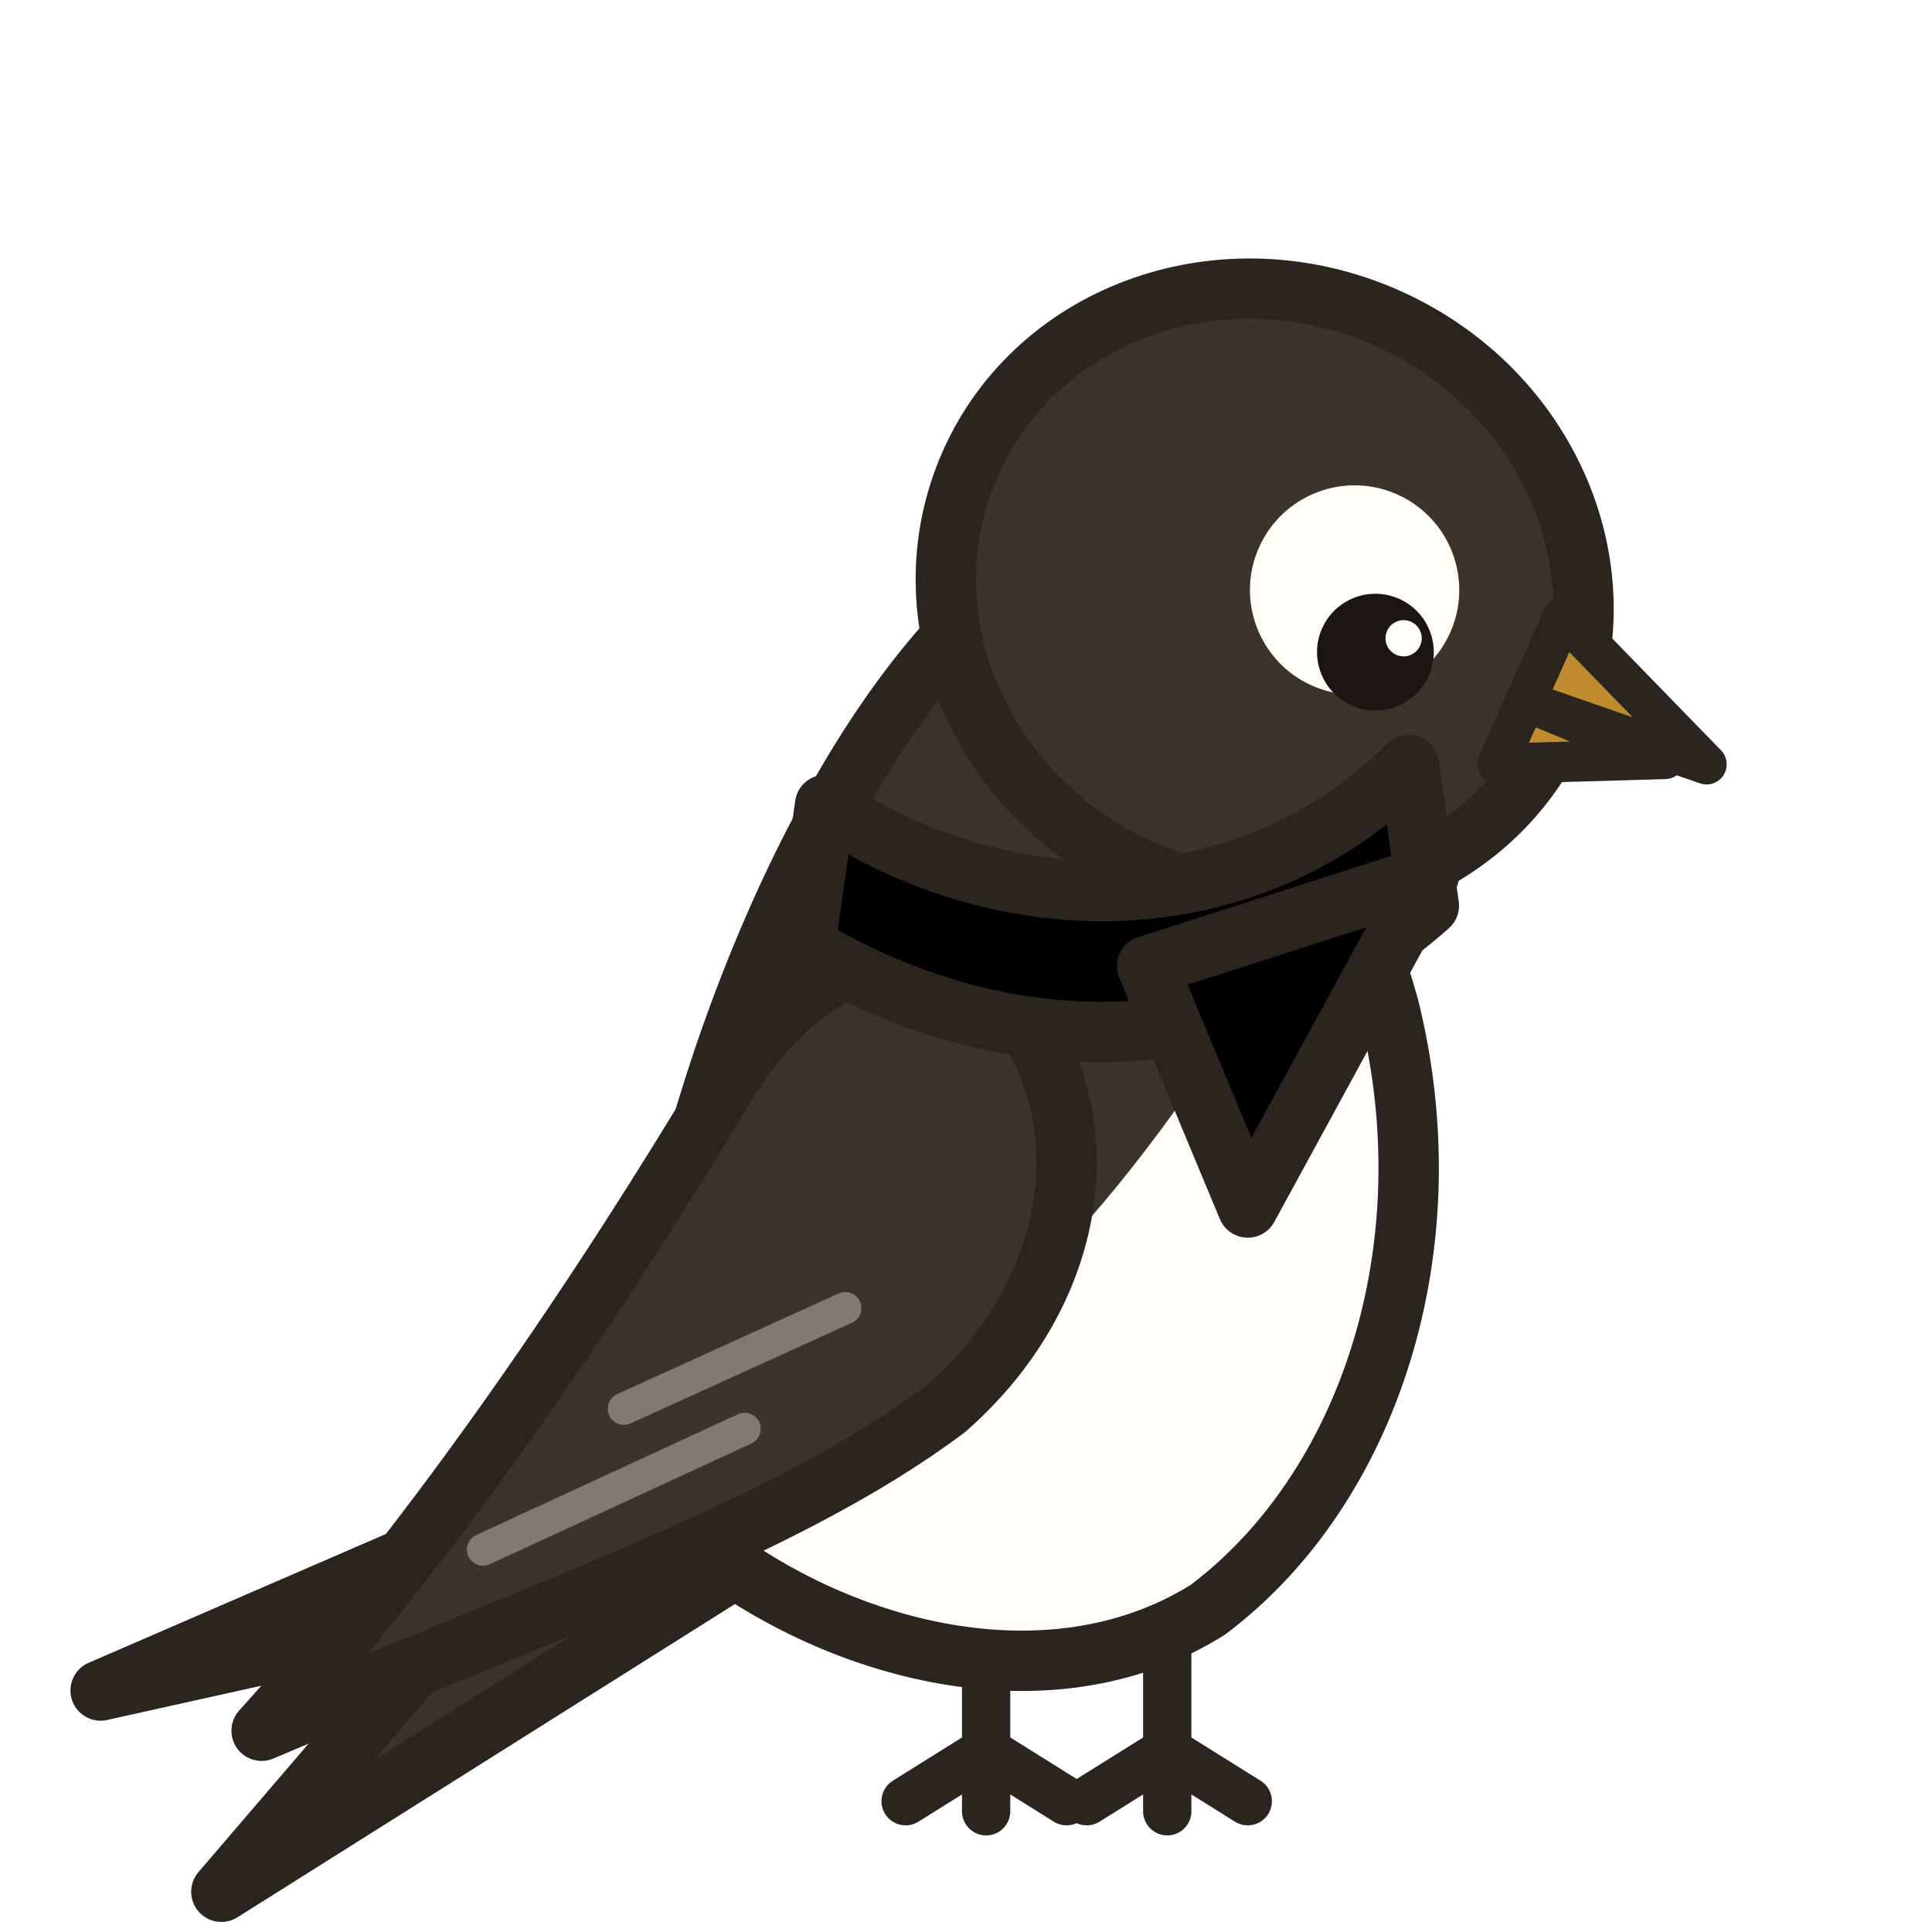
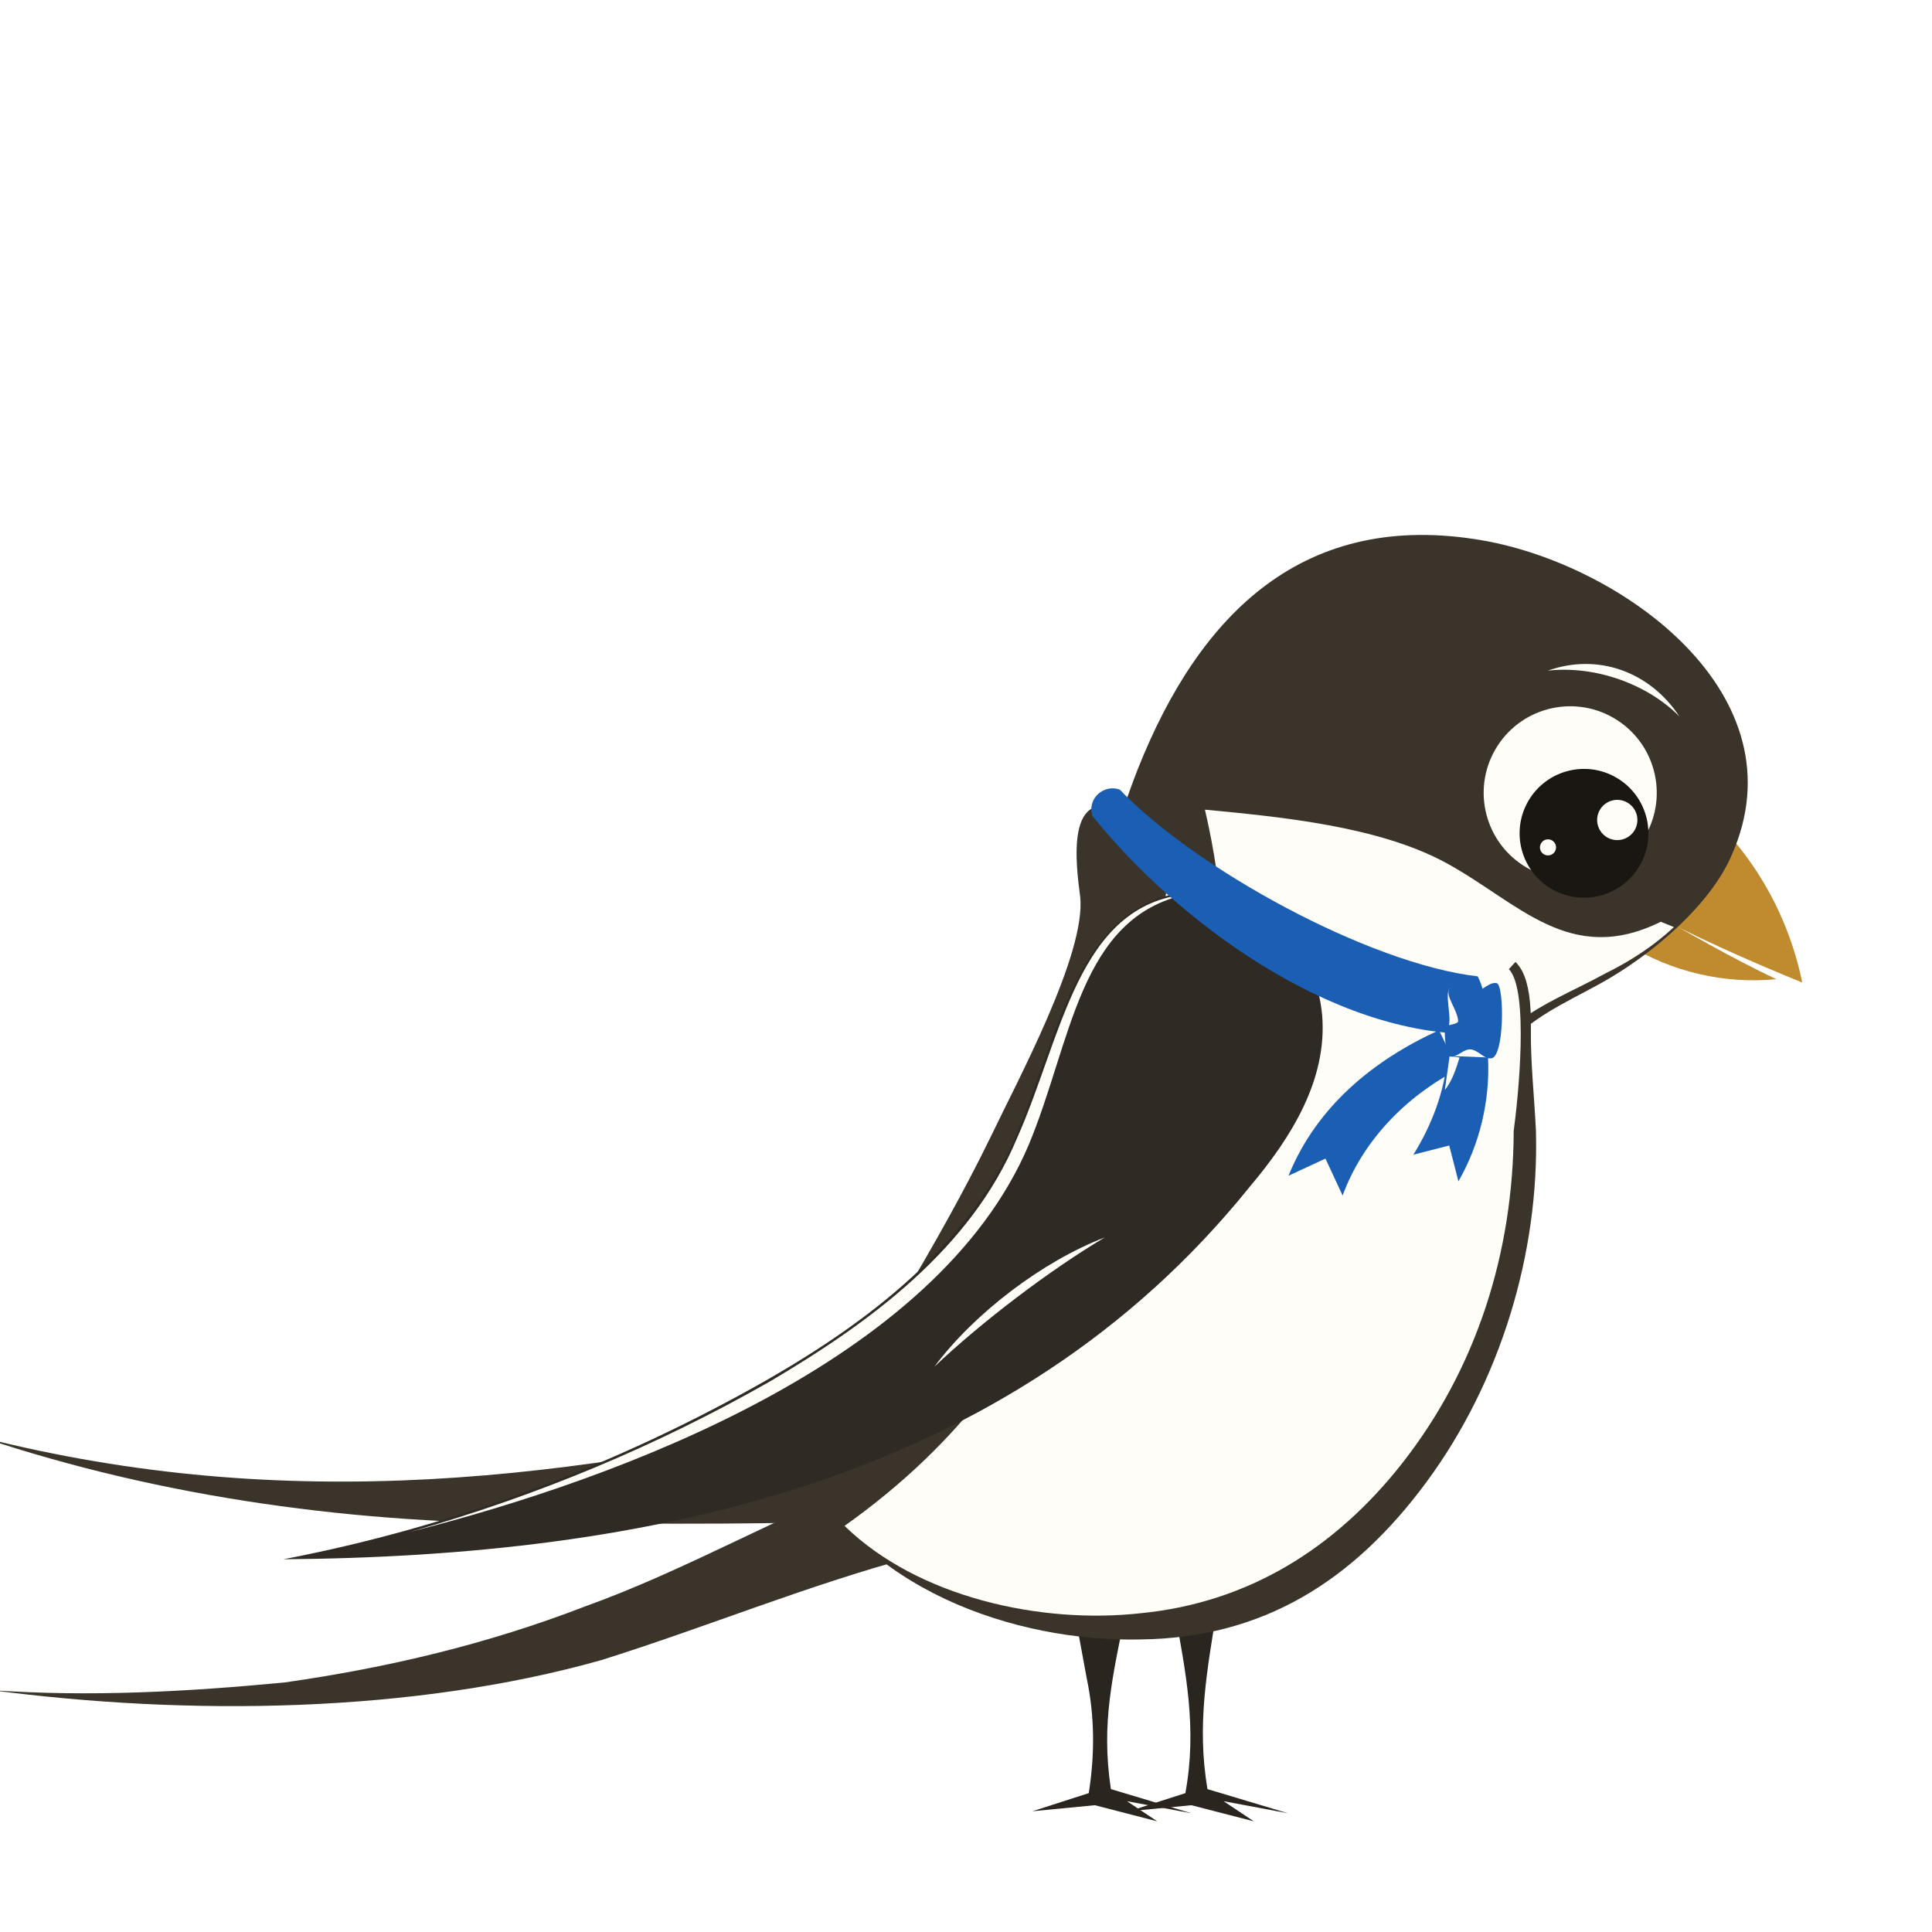
- <svg xmlns="http://www.w3.org/2000/svg" viewBox="0 0 96 96" class="plumio plumio--regarde-droite" fill="none" stroke="#2a251f" stroke-width="3" stroke-linecap="round" stroke-linejoin="round" aria-hidden="true" focusable="false">
-   <g class="plumio-pas">
-     <g class="plumio-pose">
-       <g class="p-patte plumio-pattes" stroke-width="2.4">
-         <g class="plumio-patte-arriere">
-           <path d="M49 80V87M45 89.5L49 87L53 89.5M49 87V90" />
+ <svg xmlns="http://www.w3.org/2000/svg" viewBox="0 0 96 96" class="plumio plumio--regarde-droite" color="#1a5fb4" aria-hidden="true">
+   <g transform="matrix(1 0 0 1 -4 0)">
+     <g class="plumio-pas">
+       <g class="plumio-pose">
+         <g class="plumio-pattes p-trait" fill="#2a251f">
+           <g class="plumio-patte-arriere">
+             <path d="M57.7 71l1.8 0c.9 3 1 6.1.4 9.2s-1.2 5.4-.7 8.7l4 1.2-3.2-.6 1.5 1-3.1-.8-3.1.3 2.8-.9c.3-1.9.3-3.8-.1-5.7-.8-4.5-1.7-7.6-.3-12.4z" />
+           </g>
+           <g class="plumio-patte-avant">
+             <path d="M62.5 71l1.8 0c1.9 6.7-1.4 11.5-.3 17.9l4 1.2-3.2-.6 1.5 1-3.1-.8-3.1.3 2.8-.9c1.2-6.5-2.4-11.2-.4-18.1z" />
+           </g>
        </g>
-         <g class="plumio-patte-avant">
-           <path d="M58 79V87M54 89.5L58 87L62 89.5M58 87V90" />
-         </g>
-       </g>
-       <g class="plumio-souffle">
-         <g class="plumio-queue">
-           <path class="p-dos" fill="#3a342b" d="M35 71L5 84L23 80L11 94L38 77Z" />
-         </g>
-         <g class="plumio-corps">
-           <path class="p-plein p-dos" fill="#3a342b" stroke="none" d="M47 32C39 41 33 58 32 71L34 76C41 82 52 85 60 80C68 74 72 62 69 50C67 43 64 37 60 33Z" />
-           <path class="p-plein p-ventre" fill="#fffdf8" stroke="none" d="M34 76C41 82 52 85 60 80C68 74 72 62 69 50C68 47 67 45 66 44C60 52 54 66 34 76Z" />
-           <path class="p-vide" fill="none" d="M47 32C39 41 33 58 32 71L34 76C41 82 52 85 60 80C68 74 72 62 69 50C67 43 64 37 60 33Z" />
-         </g>
-         <g class="plumio-aile">
-           <path class="p-dos" fill="#3a342b" d="M47 47C55 52 55 63 47 70C39 76 27 80 13 86C22 76 30 64 36 54C39 49 43 47 47 47Z" />
-           <path class="p-vide p-ligne" stroke="#fffdf8" stroke-width="1.6" stroke-opacity=".35" fill="none" d="M31 70L42 65M24 77L37 71" />
-         </g>
-         <g class="plumio-tete">
-           <g class="plumio-tete-regard">
-             <g class="plumio-tete-pose" transform="rotate(24 54 42)">
-               <ellipse class="p-dos" fill="#3a342b" cx="57" cy="27" rx="16" ry="15" />
-               <g class="plumio-oeil">
-                 <circle class="p-plein p-ventre" fill="#fffdf8" stroke="none" cx="61" cy="25" r="5.2" />
-                 <g class="plumio-pupille">
-                   <circle class="p-plein p-vis" fill="#1a1713" stroke="none" cx="63.2" cy="27.4" r="2.9" />
-                   <circle class="p-plein p-ventre" fill="#fffdf8" stroke="none" cx="64.2" cy="26.2" r=".9" />
-                 </g>
-                 <g class="plumio-paupiere">
-                   <circle class="p-plein p-dos" fill="#3a342b" stroke="none" transform="translate(0 19.4) scale(1 0) translate(0 -19.4)" cx="61" cy="25" r="5.7" />
+         <g class="plumio-buste">
+           <g class="plumio-souffle p-dos" fill="#3a342b">
+             <g transform="rotate(4 57 80)">
+               <g class="plumio-queue">
+                 <g class="plumio-queue-vie">
+                   <g class="plumio-filet-haut">
+                     <path d="M52.2 70.5l.8 3.4c-1.6.7-3.3 1.6-5 2.2-5.5.7-11.3 1-16.8 1.4-9.6.7-19.3.1-28.6-2.3 15.5 2.8 29.4.1 44.2-4.5 1.8-.2 3.6-.1 5.4-.2z" />
+                   </g>
+                   <g class="plumio-filet-bas">
+                     <path d="M53 72.8l.8 2.8c-1.6.7-3 1.5-4.6 2.3-5.2 1.8-10 4.2-15.1 6.2-9.2 3.3-20.3 4.2-30.1 3.6 4.9 0 9.7-.6 14.5-1.4 5.1-1.1 9.9-2.6 14.6-4.8 5-2.2 9.5-5.3 14.5-7.6 1.7-.5 3.7-.8 5.4-1.1z" />
+                   </g>
+                   <g class="plumio-petit-filets" opacity="0">
+                     <path d="M48 72.4l-36 2.4-2.6 1.5 2.8 1.2 36.4-1.6zm.4 4.2-35 9.4-2.2 2 3 .3 35-7.2z" />
+                   </g>
                </g>
              </g>
-               <g class="plumio-bec">
-                 <path class="p-fin p-or" fill="#c08a2e" stroke-width="2" d="M71 22L80.5 25.8L71 26.6Z" />
-                 <g class="plumio-bec-bas">
-                   <path class="p-fin p-or" fill="#c08a2e" stroke-width="2" d="M71 26.6L78.5 26.4L71 30Z" />
+               <g class="plumio-tete">
+                 <g class="plumio-tete-vie">
+                   <g class="plumio-tete-regard">
+                     <g transform="rotate(26 64 45.5)">
+                       <g class="plumio-bec p-or" fill="#c08a2e">
+                         <g class="plumio-bec-bas">
+                           <path d="M80.2 35c2.5 0 5 0 7.5-.2-2.1 1.5-4.7 2.3-7.3 2.2z" />
+                         </g>
+                         <path d="M79.8 29.2c3.5.6 6.7 2.4 9.1 5.1-2.9.4-5.8.7-8.7.8z" />
+                       </g>
+                       <path d="M55 41.6c-1.2-8.2.7-15.3 9.2-18.4 6.6-2.4 17.6-1.3 18.5 7.4 .3 2.6-.9 6-2.2 8.3-.9 1.6-2.1 3.1-2.6 4.9-.6 2.2-.1 4.7-1 6.8-2.3 5.1-10.2 4.9-14.4 2.8-5.1-2.5-6.7-6.5-7.5-11.8z" />
+                       <path class="p-ventre" fill="#fffdf8" d="M81.3 35.2l.7-.1c-.4 1.3-1 2.5-1.8 3.7-.9 1.5-2.2 3.1-2.8 4.9-.6 2.2 0 4.6-.9 6.7l-.1 1.6c-2.4 2-5.7 2.3-8.4.8s-3.8-4-5.4-6.4c-1.1-1.7-2.3-3.2-3.7-4.7 3.5-1.6 7.9-3.6 11.7-3.7 4.1-.1 7.9 1.4 10.7-2.8z" />
+                       <g class="plumio-sourcil p-ventre" fill="#fffdf8">
+                         <path d="M70.2 27.2c1.7-2 4.4-2.5 6.8-1.3-2.2-.6-4.9-.1-6.8 1.3z" />
+                       </g>
+                       <g class="plumio-oeil p-ventre" fill="#fffdf8">
+                         <circle cx="74.2" cy="31.9" r="4.3" />
+                         <g class="plumio-pupille">
+                           <circle class="p-vis" fill="#1a1713" cx="75.8" cy="33.3" r="3.2" />
+                           <circle cx="76.9" cy="31.9" r="1" />
+                           <circle cx="74.6" cy="34.8" r=".4" />
+                         </g>
+                         <g class="plumio-paupiere" opacity="0">
+                           <circle class="p-dos" fill="#3a342b" cx="74.2" cy="31.9" r="4.8" />
+                           <path d="M70 33.5c2.4-4.2 5.8-4.3 8.4-.2-2.6-2.4-5.9-2.4-8.4.2z" />
+                         </g>
+                       </g>
+                     </g>
+                   </g>
+                 </g>
+               </g>
+               <path d="M43.4 73.6c2.8-5.5 5.9-11.1 8.2-16.8 1.1-2.8 4.1-9.4 3.6-12.2-.3-1.5-1.2-5.7 2-4.3 1.4.6 1.8 2.2 2.8 3.3 1.3 1.3 9.7 3.8 11.6 3.4 3.6-.7 6.1-2.9 6.4 2.6 .1 1.7.4 3.3.6 5 .6 6.1-.9 12.6-4.2 17.8s-7.6 8.3-13.6 8.8c-6.3.6-14.2-1.6-17.4-7.6z" />
+               <path class="p-ventre" fill="#fffdf8" d="M45.7 76.6c11.1-9.1 12.4-20.7 13.9-33.8 1.6 2.3 4 2.2 6.5 2.9 1.8.5 3.6 1.5 5.5 1.1s4-1.8 5.5-.6l-.4.5c1.1 1 .9 6.5.8 8 .4 6-1 11.9-4.4 16.9-3 4.4-7.1 7.4-12.4 8.3-4.9.9-11.1 0-15-3.3z" />
+               <g class="plumio-aile p-aile" fill="#2f2a23">
+                 <g class="plumio-aile-vie">
+                   <g class="plumio-aile-pliee">
+                     <path d="M60.5 44c3.4-.6 6.5 2 7.1 5.6 .5 3.2-1.1 6.2-3 8.8-10.8 15.5-28.6 20.4-46.6 21.8 8.3-2.2 16.2-5.8 23.4-10.6 4.9-3.3 9.4-7.3 11.4-12.8 1.8-5.2 2.3-11.9 7.7-12.8z" />
+                     <path class="p-reserve" fill="#fffdf8" d="M60.5 44.1c-5.3 1.5-5.2 7.7-7 13-3.8 11-19 17.9-29.3 21.3 6.1-2.2 11.9-5.1 17.3-8.7 4.8-3.3 9.5-7.3 11.4-12.9 1.9-5.2 2.2-11.8 7.6-12.7z" />
+                     <path class="p-reserve" fill="#fffdf8" d="M57.6 61.4c-2.6 1.8-5.8 4.6-8 7 1.8-2.8 5-5.6 8-7z" />
+                   </g>
+                   <g class="plumio-aile-levee" opacity="0">
+                     <path d="M57 42.2c-4.7-12.5-16.3-21.7-26.4-29.8 10.8 2.9 20.1 9.2 27 18 3.3 4.2 5.7 8.7 5.2 14.2z" />
+                     <path class="p-reserve" fill="#fffdf8" d="M62.7 43.7c-.1-1.7-.6-3.3-1.1-4.9-.9-3.1-2.4-5.6-4.3-8.2-.4-.7-.9-1.5-1.4-2.1 3.7 4.3 7 9.2 6.8 15.2z" />
+                   </g>
+                   <g class="plumio-aile-ouverte" opacity="0">
+                     <path d="M57 42.2c-3.4-14.2-7.3-26.9-16.6-38.6 14.1 6.7 27.2 24.8 22.4 41z" />
+                     <path class="p-reserve" fill="#fffdf8" d="M62.9 43.7c1-6 0-12.7-2.2-18.4l-.3-1.2c2.9 6.3 4.3 12.8 2.5 19.6z" />
+                   </g>
+                   <g class="plumio-aile-pointe" opacity="0">
+                     <path d="M66.4 45.4c9.8 2.1 19.2-2.1 28-6-4.1 2.9-9.2 5.5-13.8 7.6-5 2.2-9.1.9-14.2-.3z" />
+                   </g>
+                 </g>
+               </g>
+               <g class="plumio-foulard" fill="currentColor">
+                 <g class="plumio-foulard-vie">
+                   <g transform="rotate(10 64 45.5)">
+                     <g class="plumio-pan">
+                       <g class="plumio-pan-vie">
+                         <g transform="rotate(-6 75.6 47.4)">
+                           <path d="M74 48.1l1.2 1.8c-2.4 1.7-4.2 4.2-4.8 7l-1.1-1.7-1.7 1.1c.9-3.6 3.4-6.3 6.4-8.2zm.6 1.2l2-.2c.4 2.1.2 4.3-.6 6.3l-.7-1.7-1.7.7c.7-1.6 1.1-3.3 1-5.1z" />
+                           <path class="p-reserve" fill="#fffdf8" d="M75.2 49.3c-.1.6-.2 1.2-.5 1.7l0-1.7z" />
+                         </g>
+                       </g>
+                     </g>
+                     <path d="M55.8 40.5c4.6 2.9 14.1 5.4 19.5 4.7 .7.8.9 1.8.6 2.8-6.9 1.8-15.7-1.8-21.1-5.9-.5-.8.2-1.7 1-1.6zm19.1 8.9c-.4-.1-1.2-3.4-.6-3.6 .3-.1.7.2 1 .2s.6-.7 1-.7 1.3 3.6.6 3.7c-.3.1-.6-.2-1-.2s-.6.6-1 .6z" />
+                     <path class="p-reserve" fill="#fffdf8" d="M74.5 47.9c0-.5-.6-1.5-.4-1.8-.2.4.6.9.8 1.5 0 .1-.2.2-.4.3z" />
+                   </g>
                </g>
              </g>
            </g>
-           </g>
-         </g>
-         <g class="plumio-foulard">
-           <path fill="currentColor" d="M41 40C50 46 62 46 70 38L71 45C62 53 50 53 40 47Z" />
-           <g class="plumio-pan">
-             <path fill="currentColor" d="M57 48L71 43.5L62 60Z" />
          </g>
        </g>
      </g>
    </g>
  </g>
</svg>
